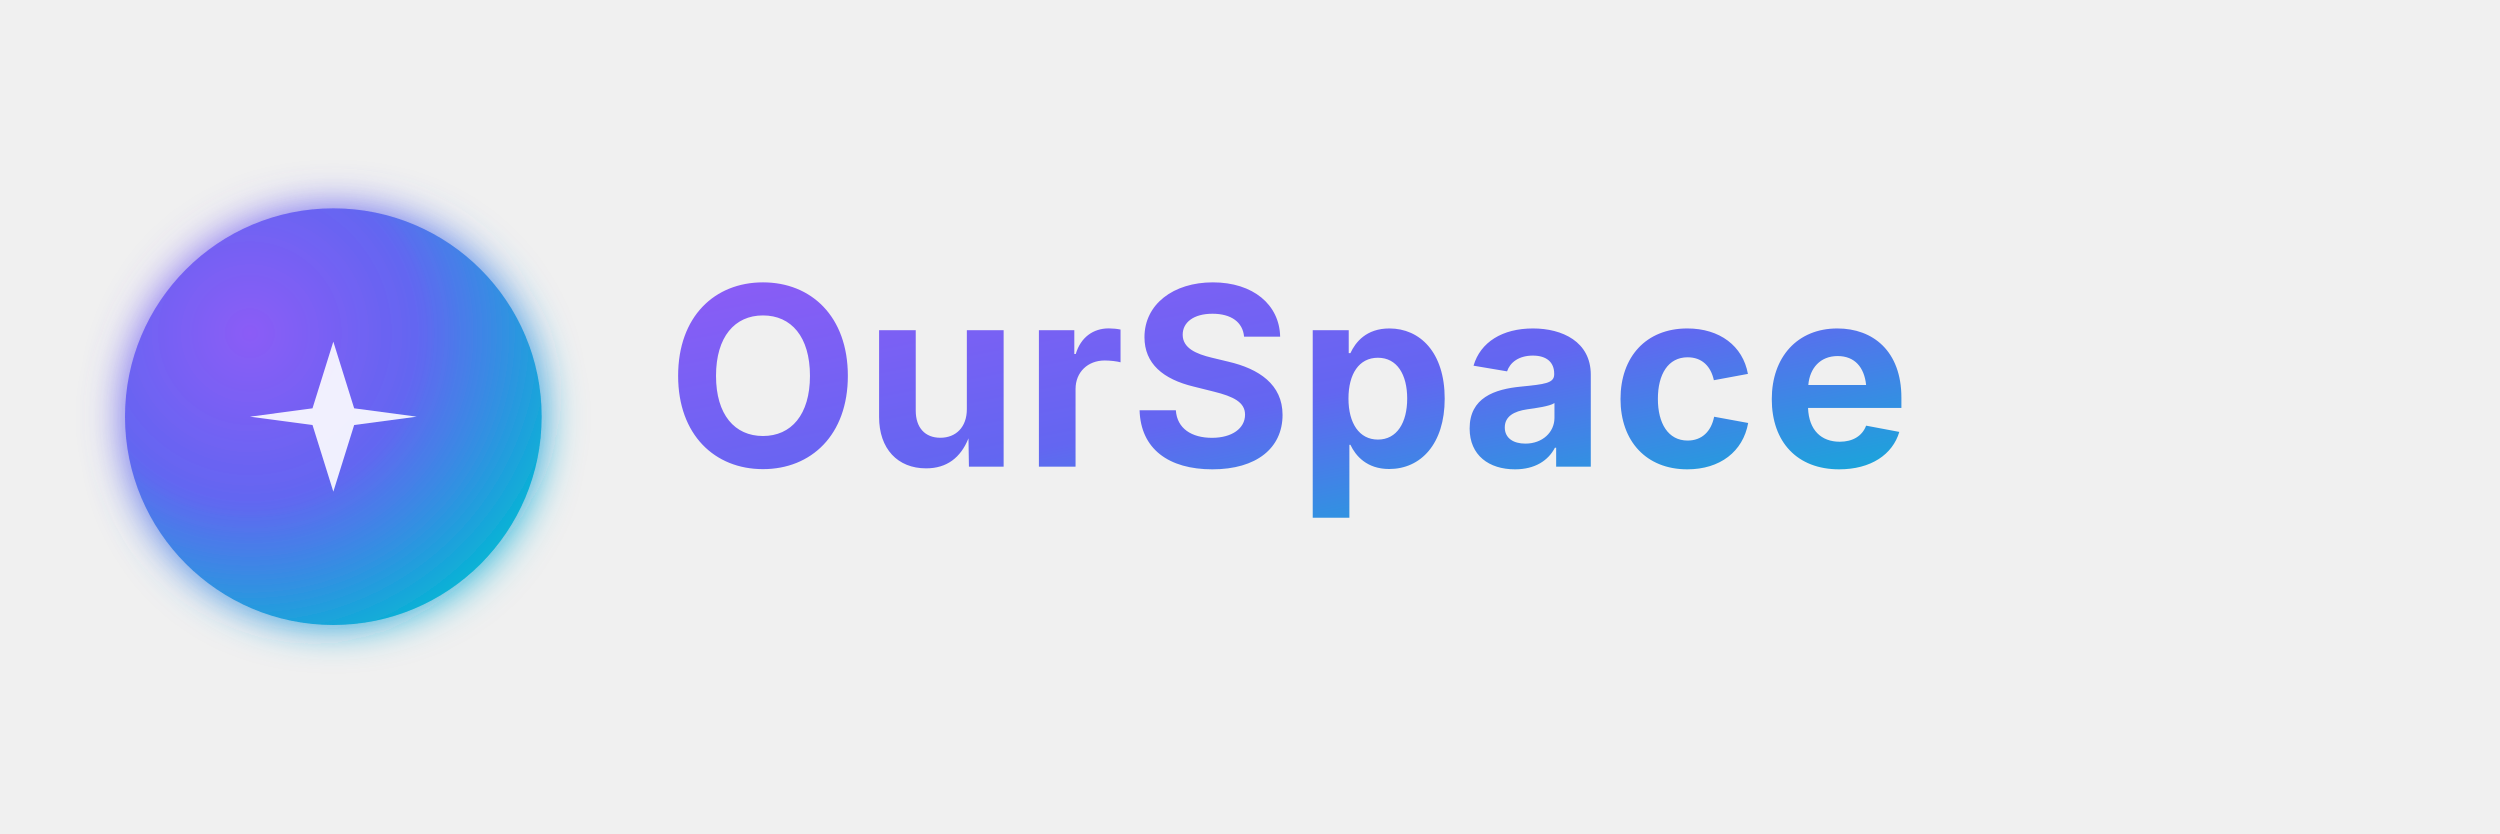
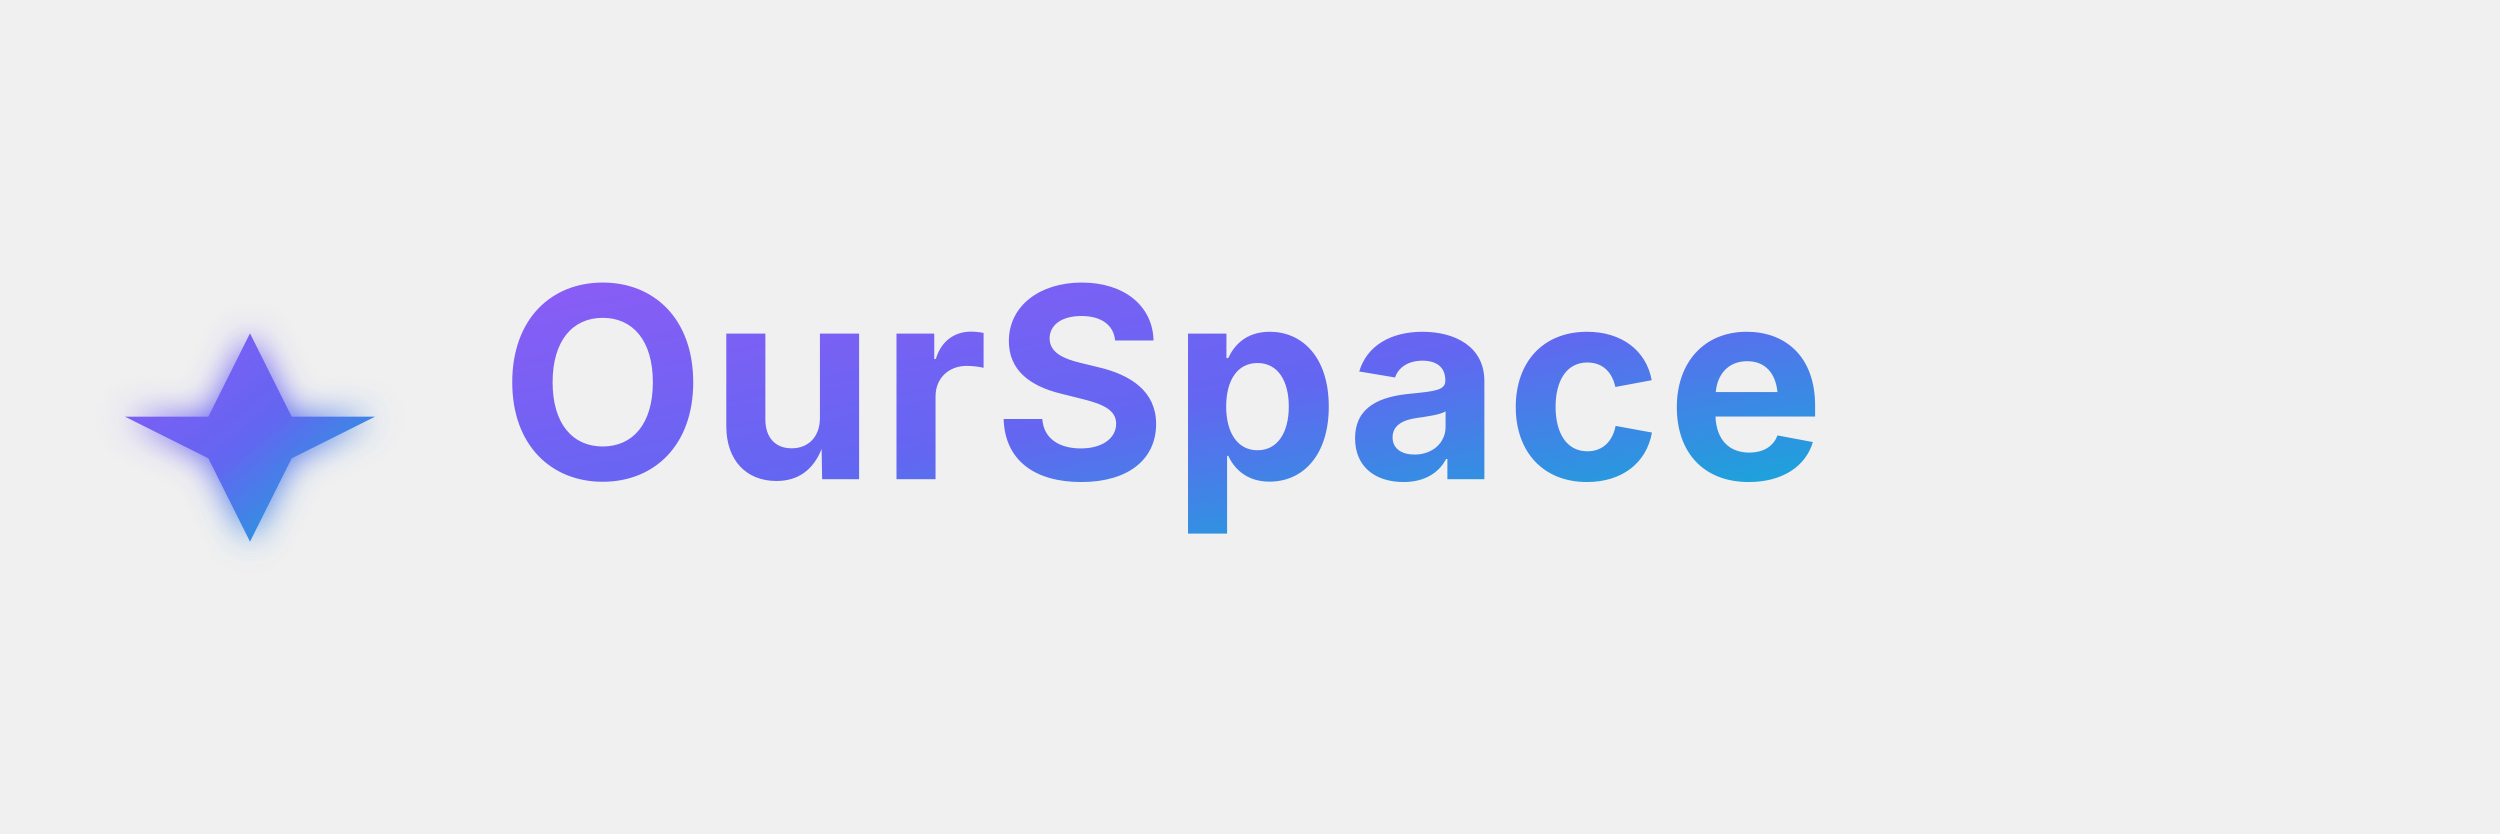
<svg xmlns="http://www.w3.org/2000/svg" viewBox="0 0 600 200">
  <defs>
-     <linearGradient id="gradText" x1="0%" y1="0%" x2="100%" y2="100%">
+     <linearGradient id="gradMain" x1="0%" y1="0%" x2="100%" y2="100%">
      <stop offset="0%" stop-color="#8B5CF6" />
      <stop offset="50%" stop-color="#6366F1" />
      <stop offset="100%" stop-color="#06B6D4" />
    </linearGradient>
-     <radialGradient id="gradOrb" cx="30%" cy="30%" r="80%">
-       <stop offset="0%" stop-color="#8B5CF6" />
-       <stop offset="50%" stop-color="#6366F1" />
-       <stop offset="100%" stop-color="#06B6D4" />
-     </radialGradient>
    <filter id="glow" x="-50%" y="-50%" width="200%" height="200%">
-       <feGaussianBlur stdDeviation="5" result="blur" />
+       <feGaussianBlur stdDeviation="4" result="blur" />
      <feMerge>
        <feMergeNode in="blur" />
        <feMergeNode in="SourceGraphic" />
      </feMerge>
    </filter>
  </defs>
-   <circle cx="80" cy="100" r="50" fill="url(#gradOrb)" filter="url(#glow)" />
-   <path d="M80 82 L85 98 L100 100 L85 102 L80 118 L75 102 L60 100 L75 98 Z" fill="white" opacity="0.9" />
-   <text x="160" y="112" font-family="Poppins, Inter, sans-serif" font-size="60" font-weight="700" fill="url(#gradText)" letter-spacing="1">
+   <path d="M60 80 L70 100 L90 100 L70 110 L60 130 L50 110 L30 100 L50 100 Z" fill="url(#gradMain)" filter="url(#glow)" />
+   <text x="120" y="115" font-family="Poppins, Inter, sans-serif" font-size="64" font-weight="700" fill="url(#gradMain)" letter-spacing="1">
    OurSpace
  </text>
</svg>
